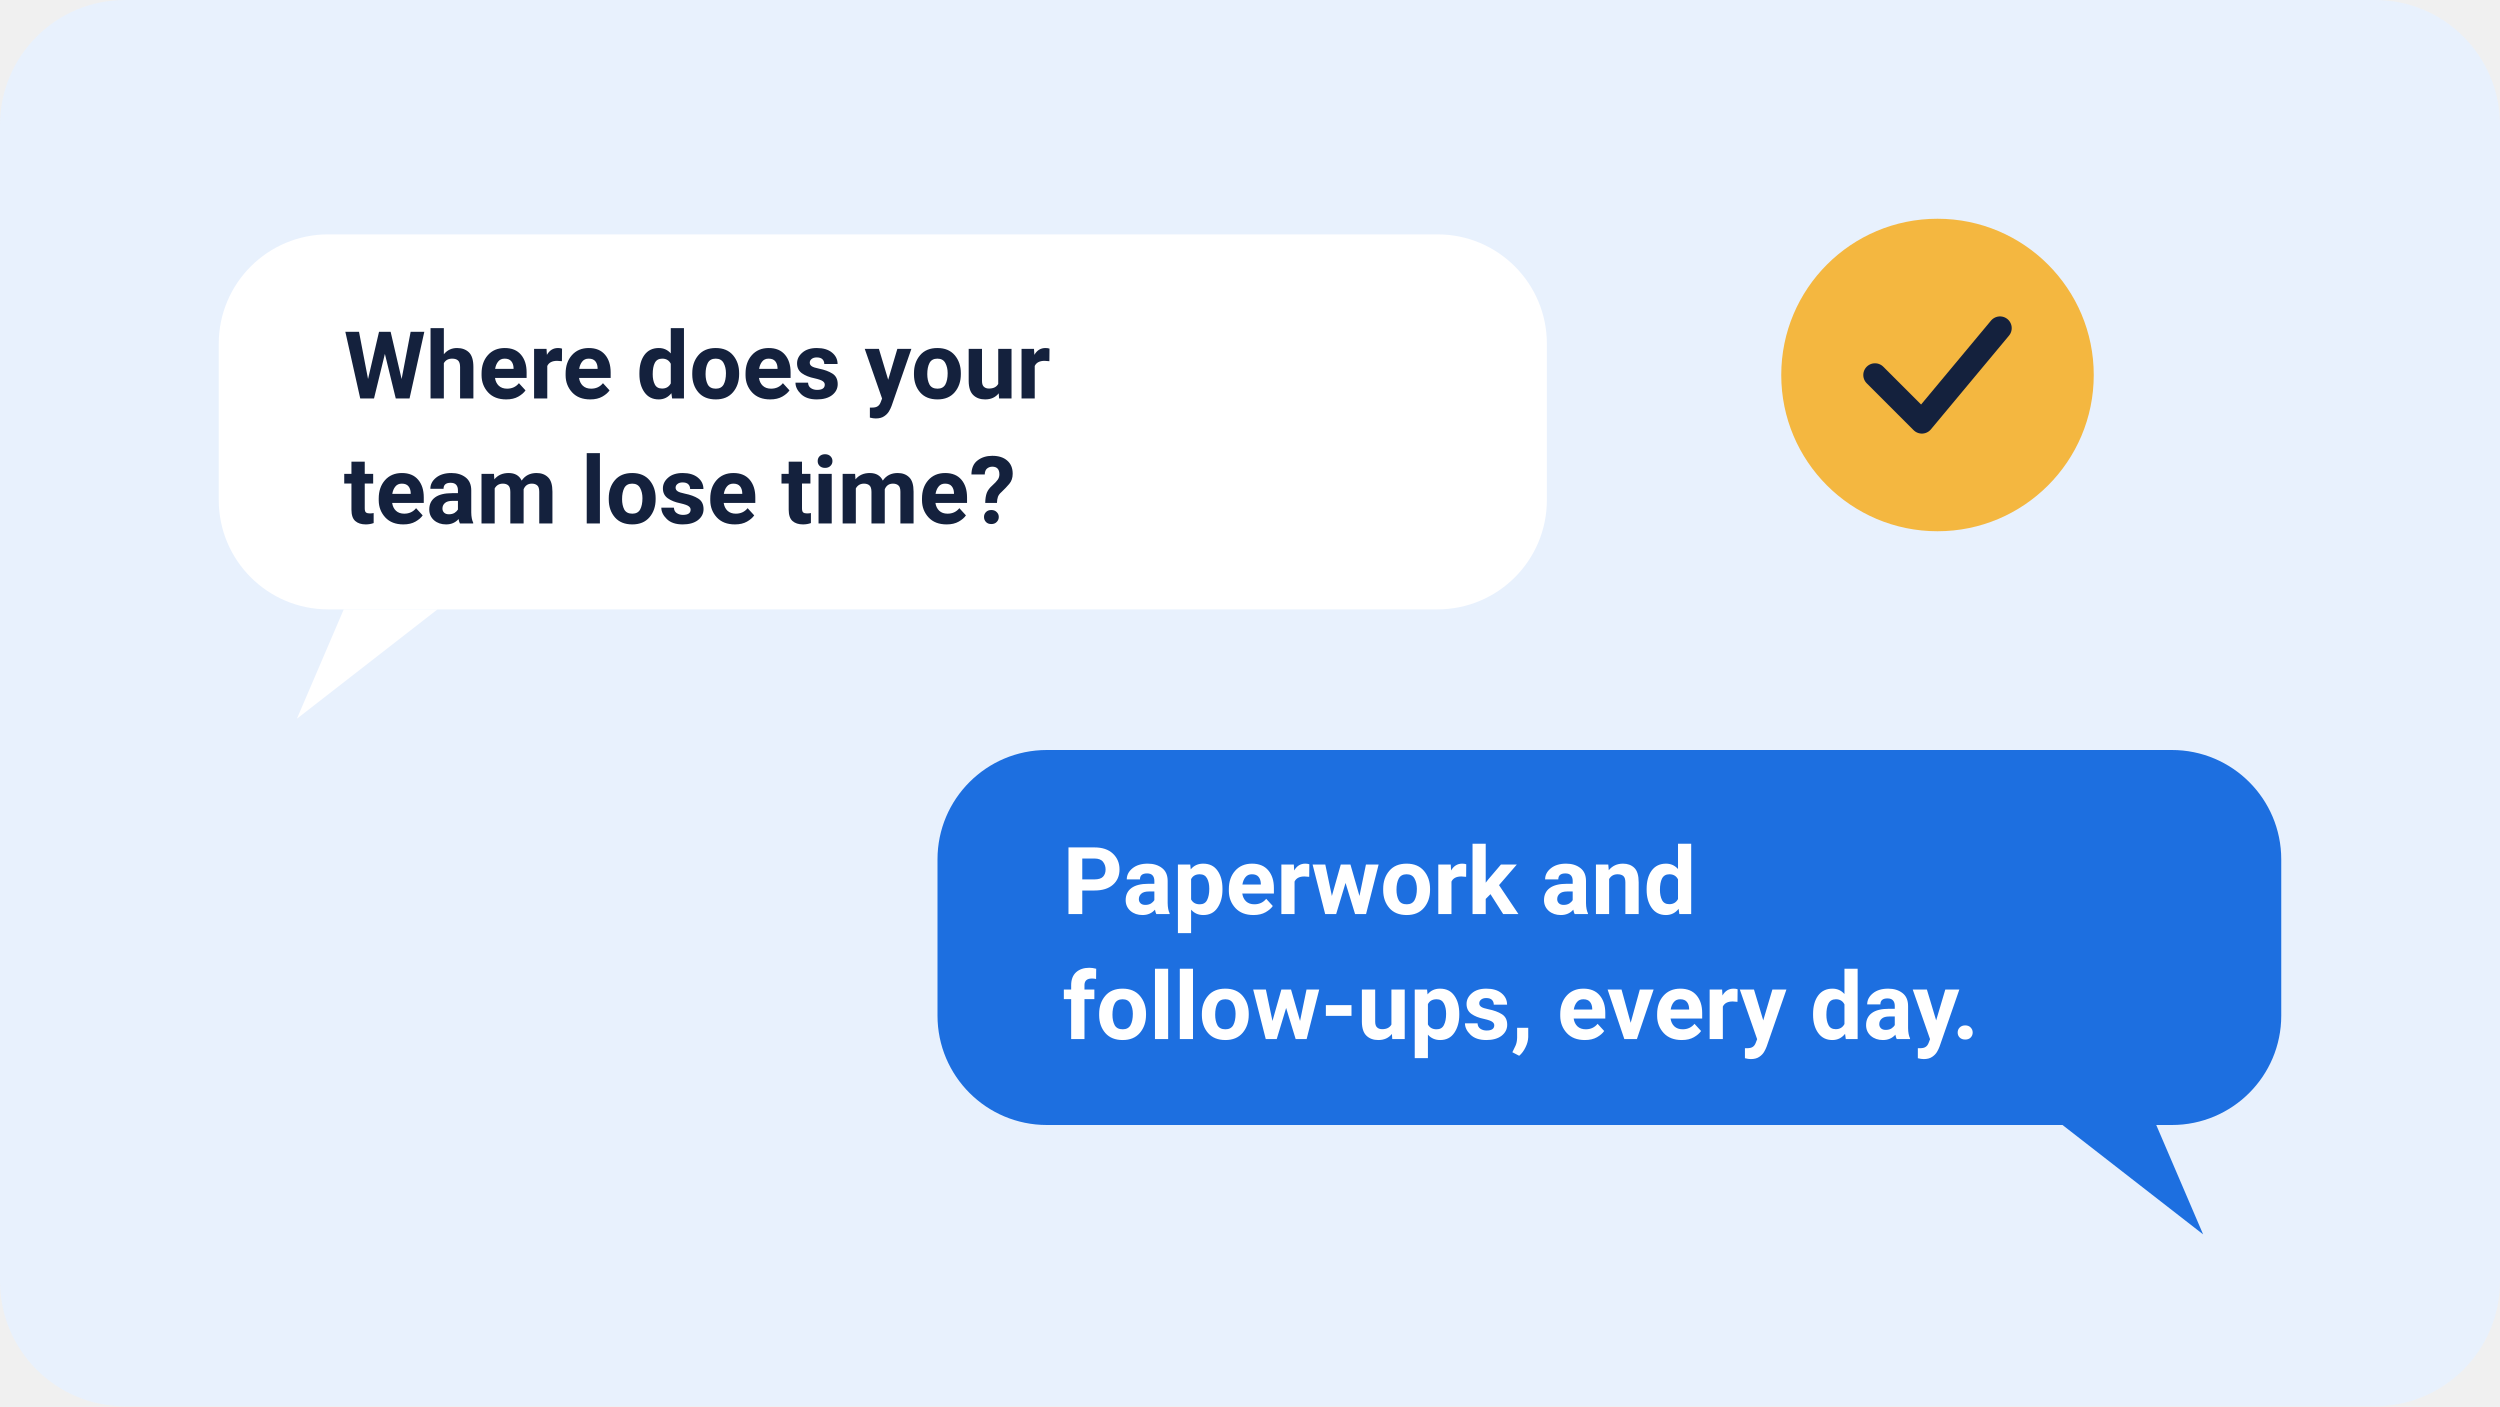
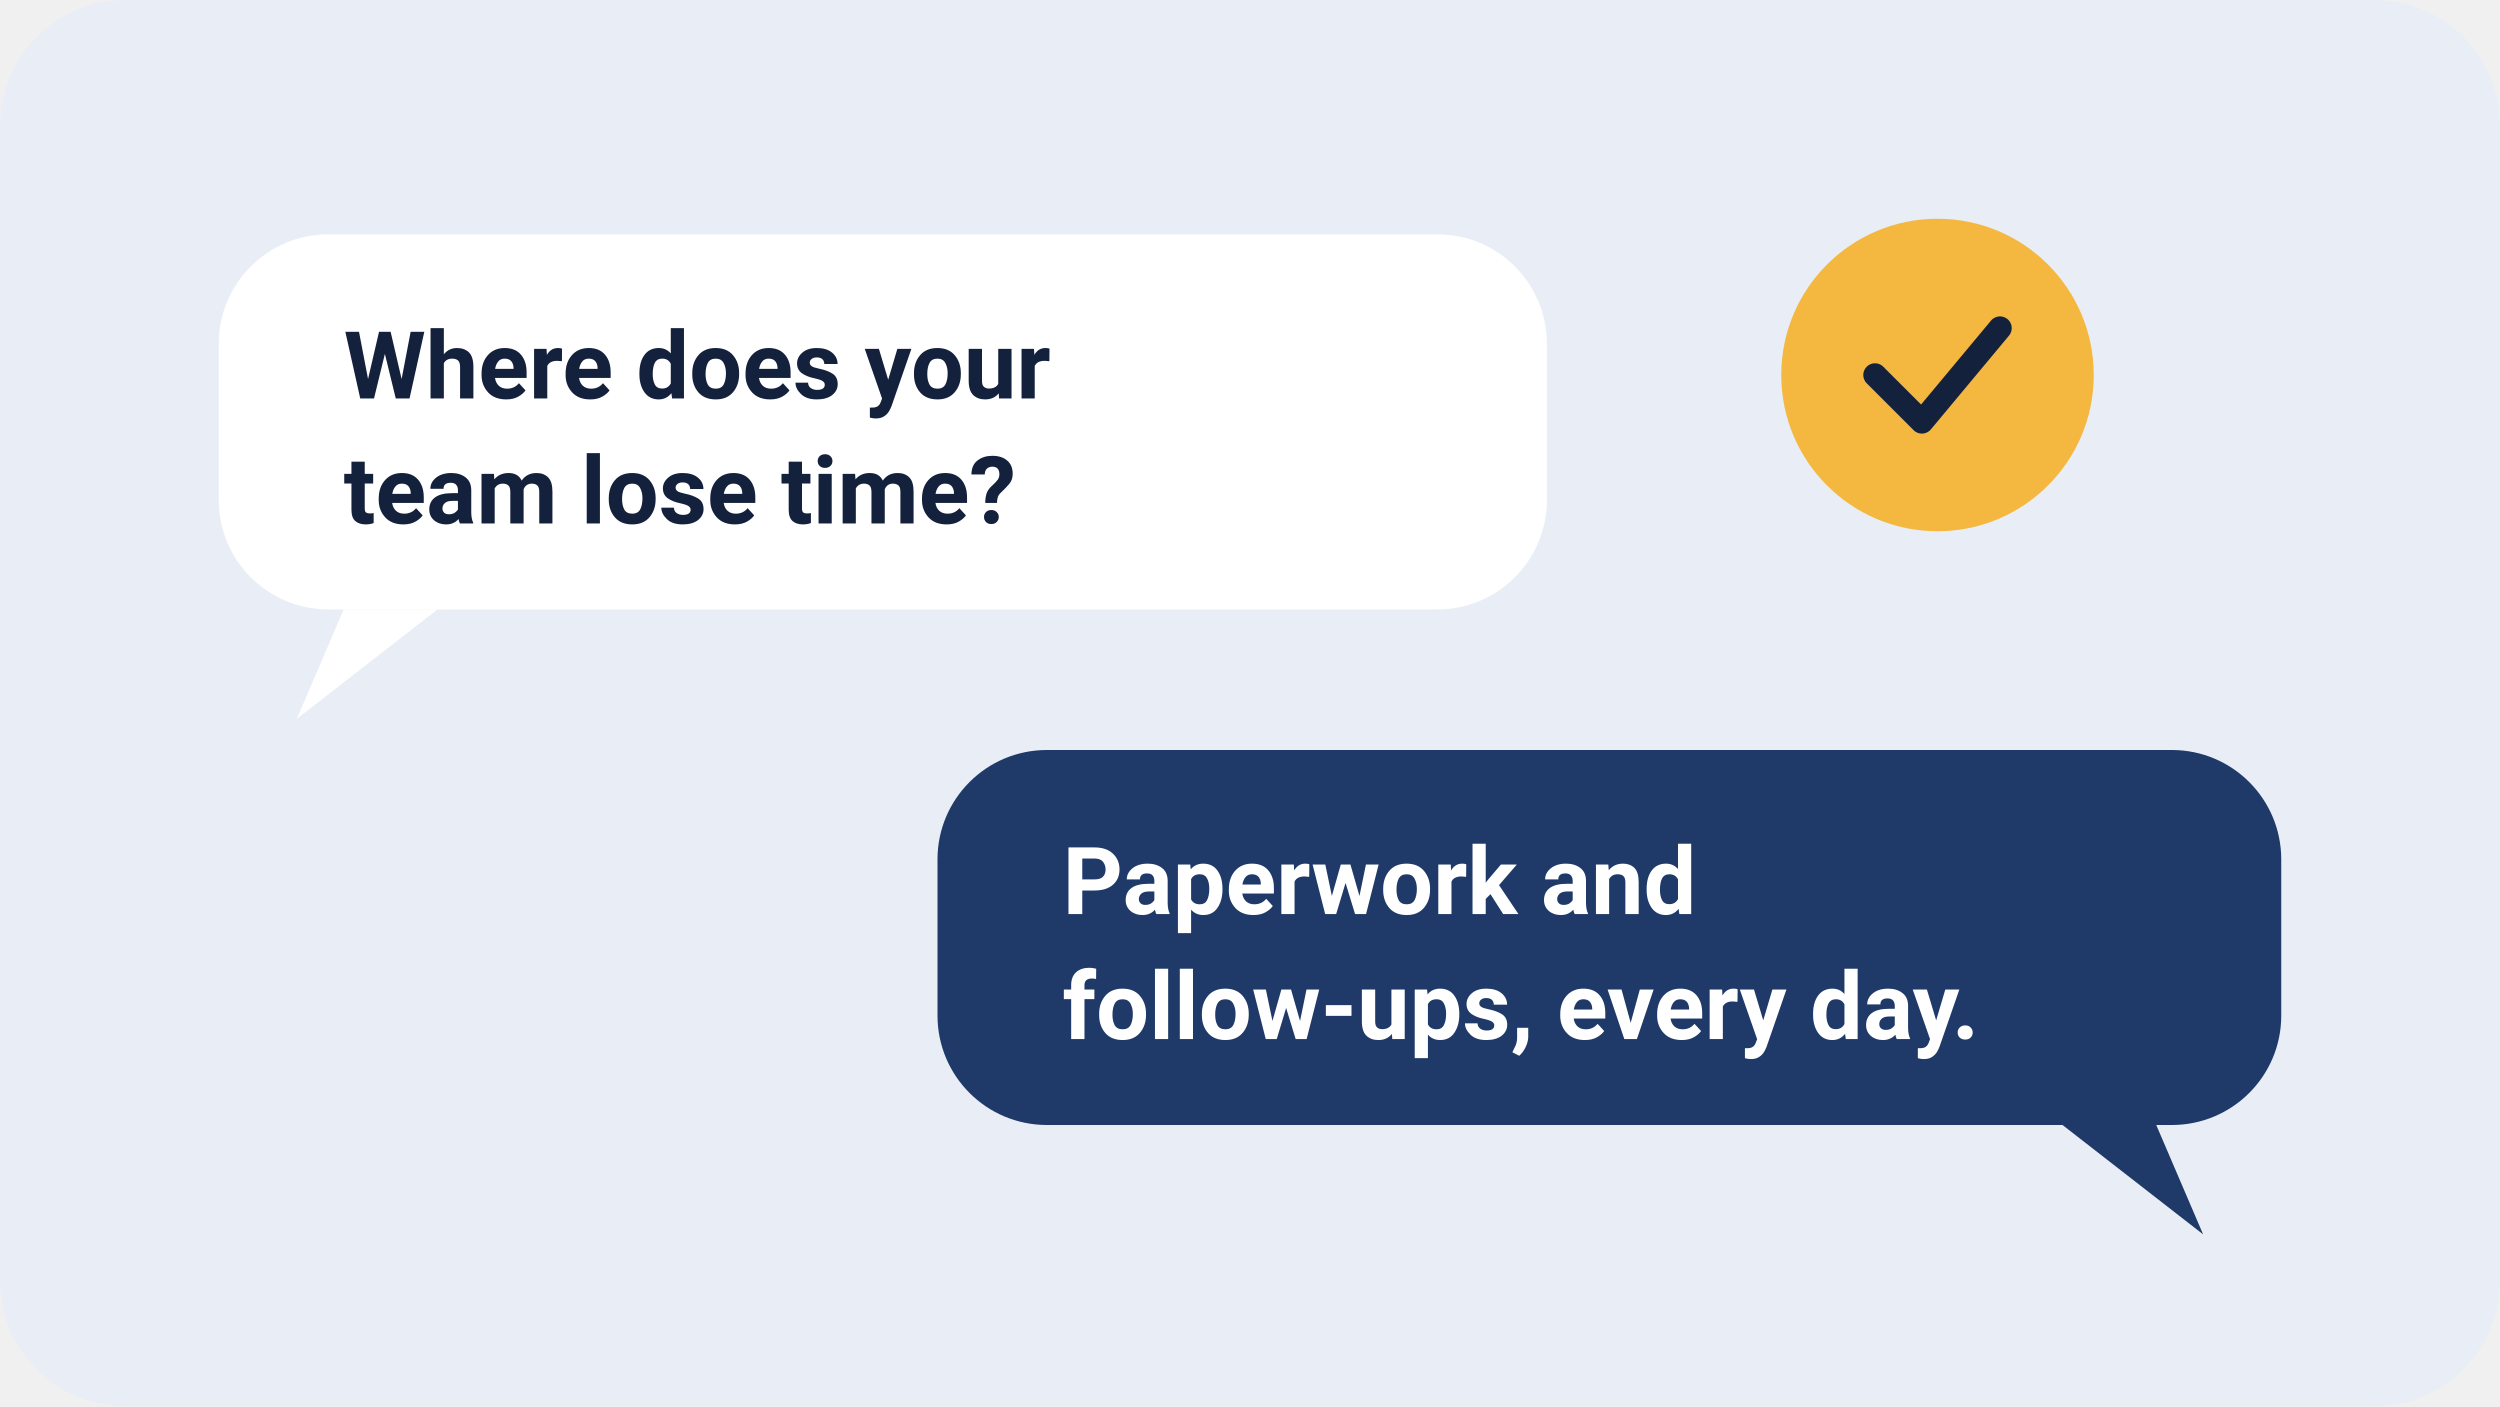
<svg xmlns="http://www.w3.org/2000/svg" viewBox="0 0 320 180" role="img" aria-label="Illustration of a conversation during a free audit">
-   <rect width="320" height="180" rx="16" fill="#e8f1fd" />
+   <rect width="320" height="180" rx="16" fill="#e9eef6" />
  <g font-family="system-ui, -apple-system, Segoe UI, Roboto, sans-serif" font-size="12" font-weight="600">
    <rect x="28" y="30" width="170" height="48" rx="14" fill="#fff" />
    <path d="M44 78 l-6 14 l18 -14z" fill="#fff" />
    <text x="44" y="51" fill="#14213d">Where does your</text>
    <text x="44" y="67" fill="#14213d">team lose time?</text>
-     <rect x="120" y="96" width="172" height="48" rx="14" fill="#1d6fe0" />
-     <path d="M276 144 l6 14 l-18 -14z" fill="#1d6fe0" />
+     <rect x="120" y="96" width="172" height="48" rx="14" fill="#1f3a68" />
+     <path d="M276 144 l6 14 l-18 -14z" fill="#1f3a68" />
    <text x="136" y="117" fill="#fff">Paperwork and</text>
    <text x="136" y="133" fill="#fff">follow-ups, every day.</text>
  </g>
  <circle cx="248" cy="48" r="20" fill="#f4b740" />
  <path d="M240 48l6 6 10-12" stroke="#14213d" stroke-width="3" fill="none" stroke-linecap="round" stroke-linejoin="round" />
</svg>
